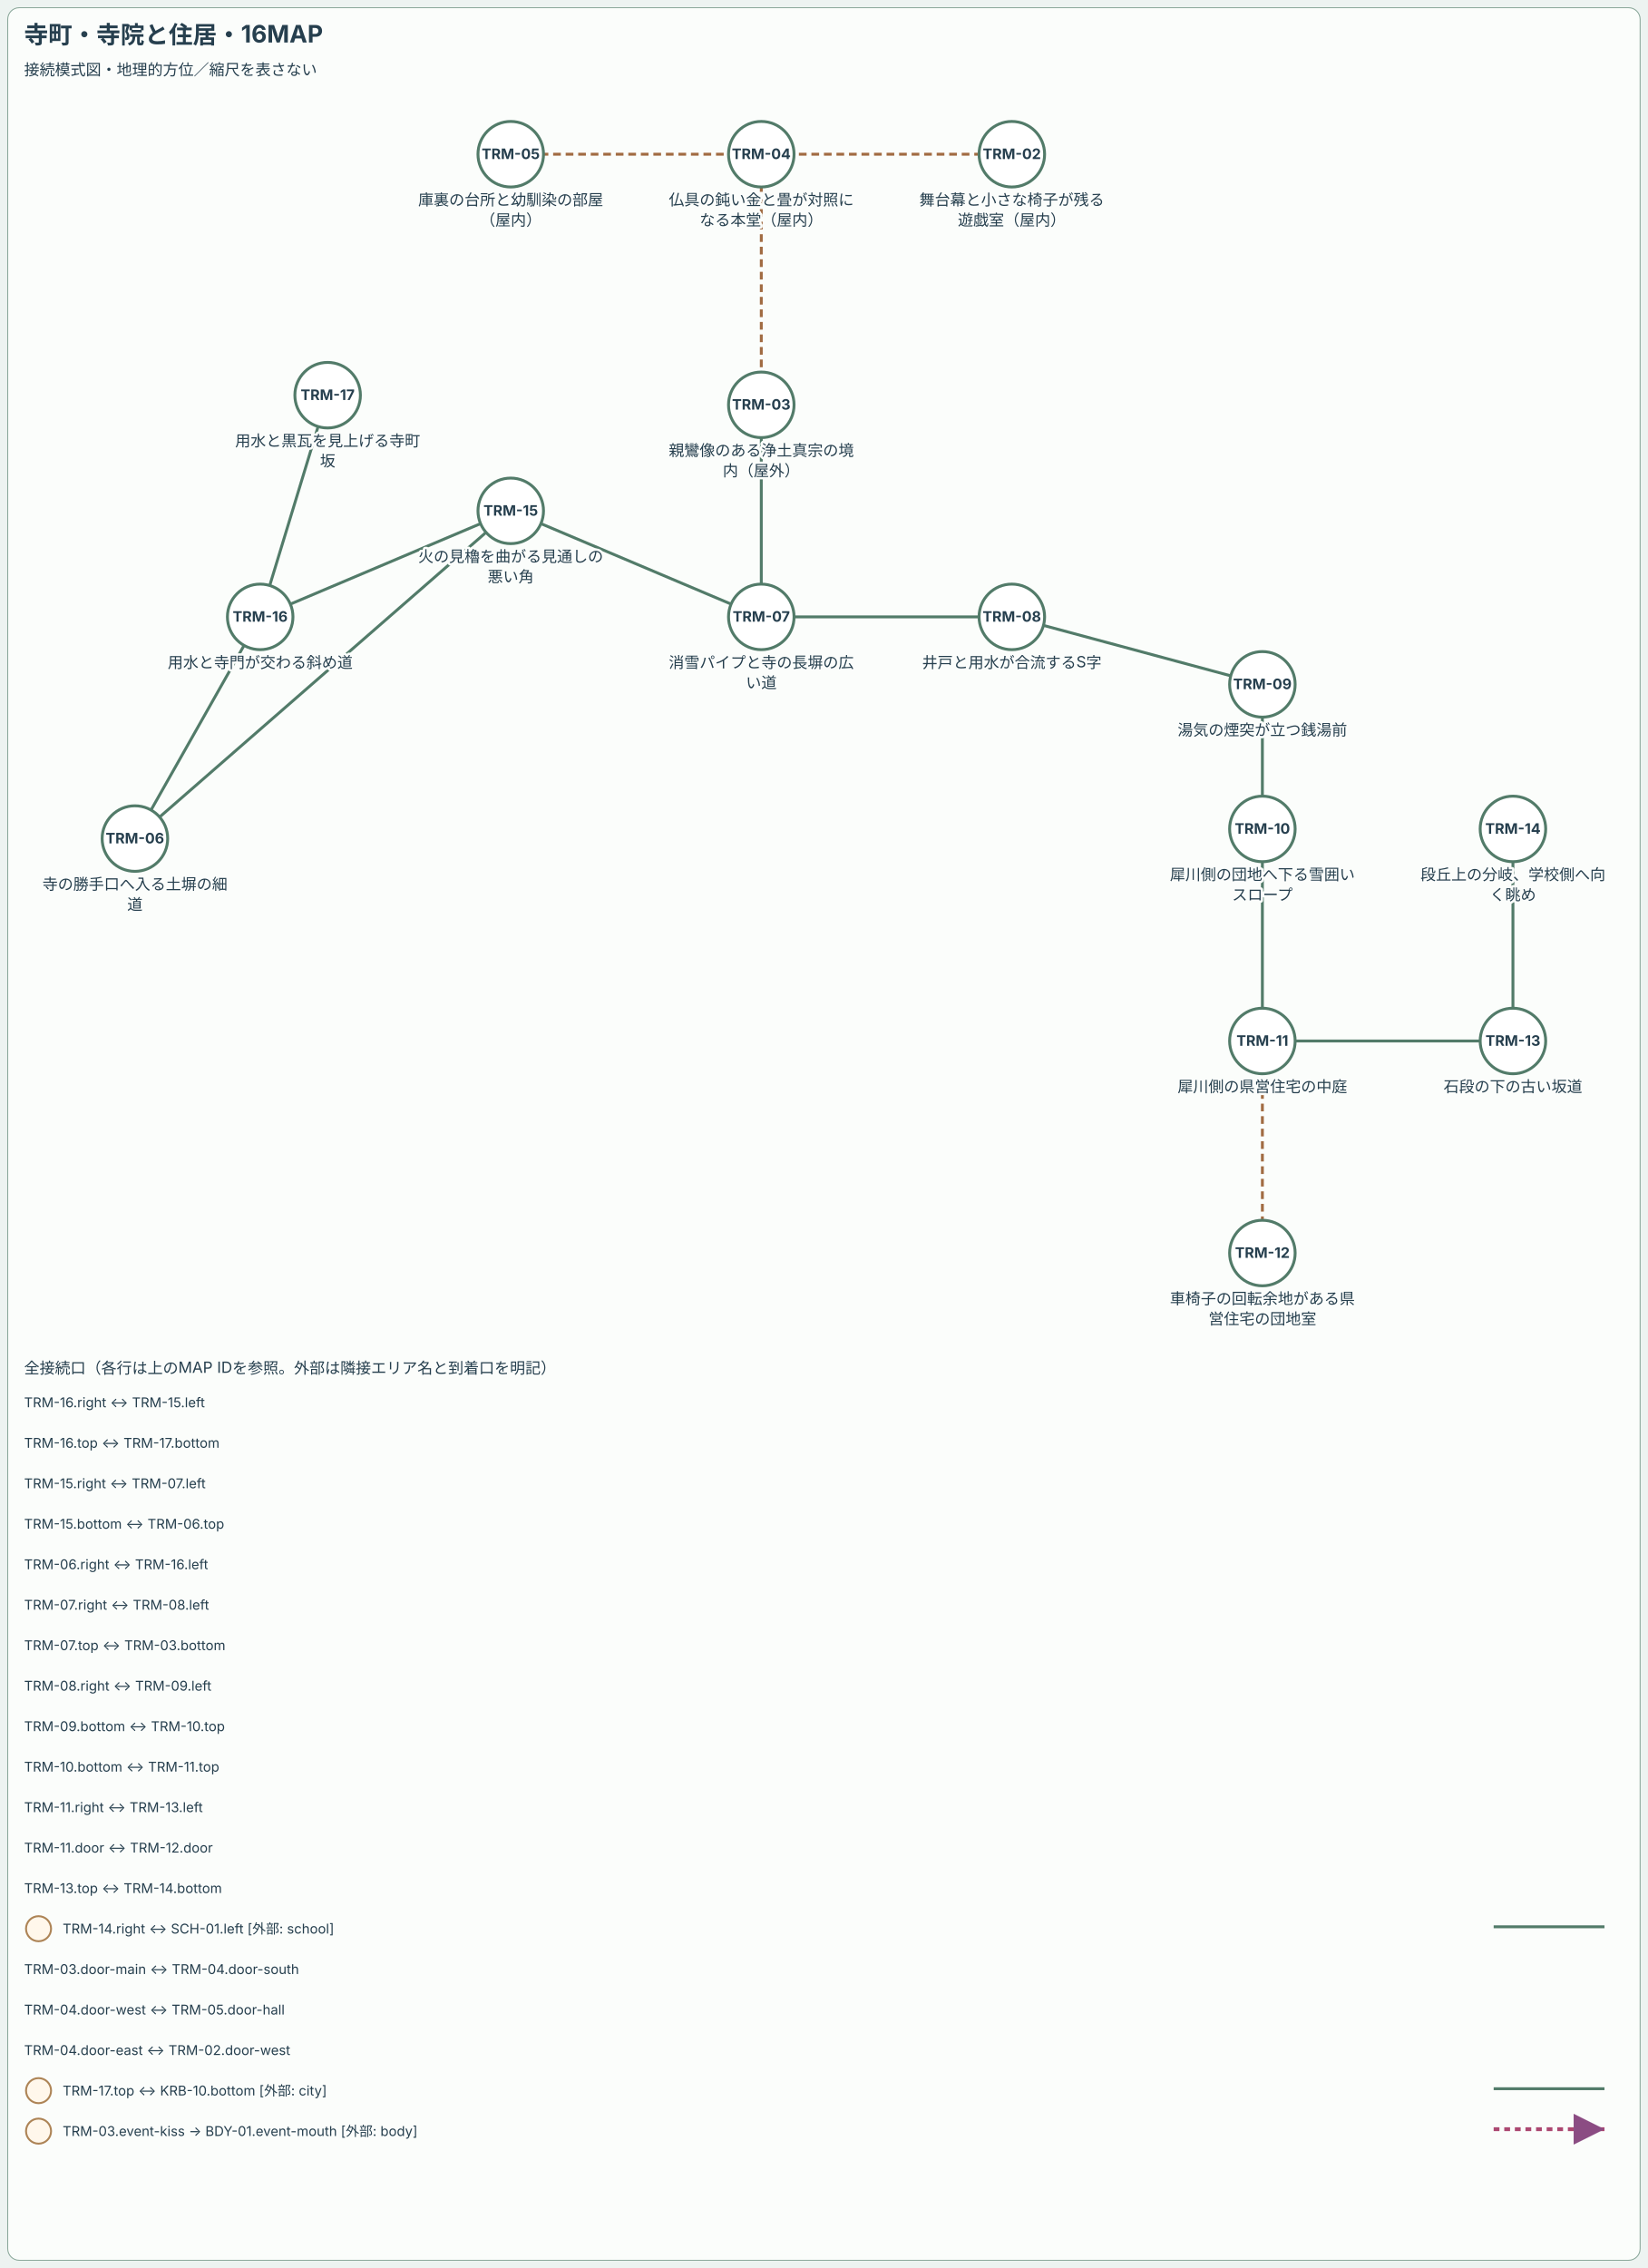
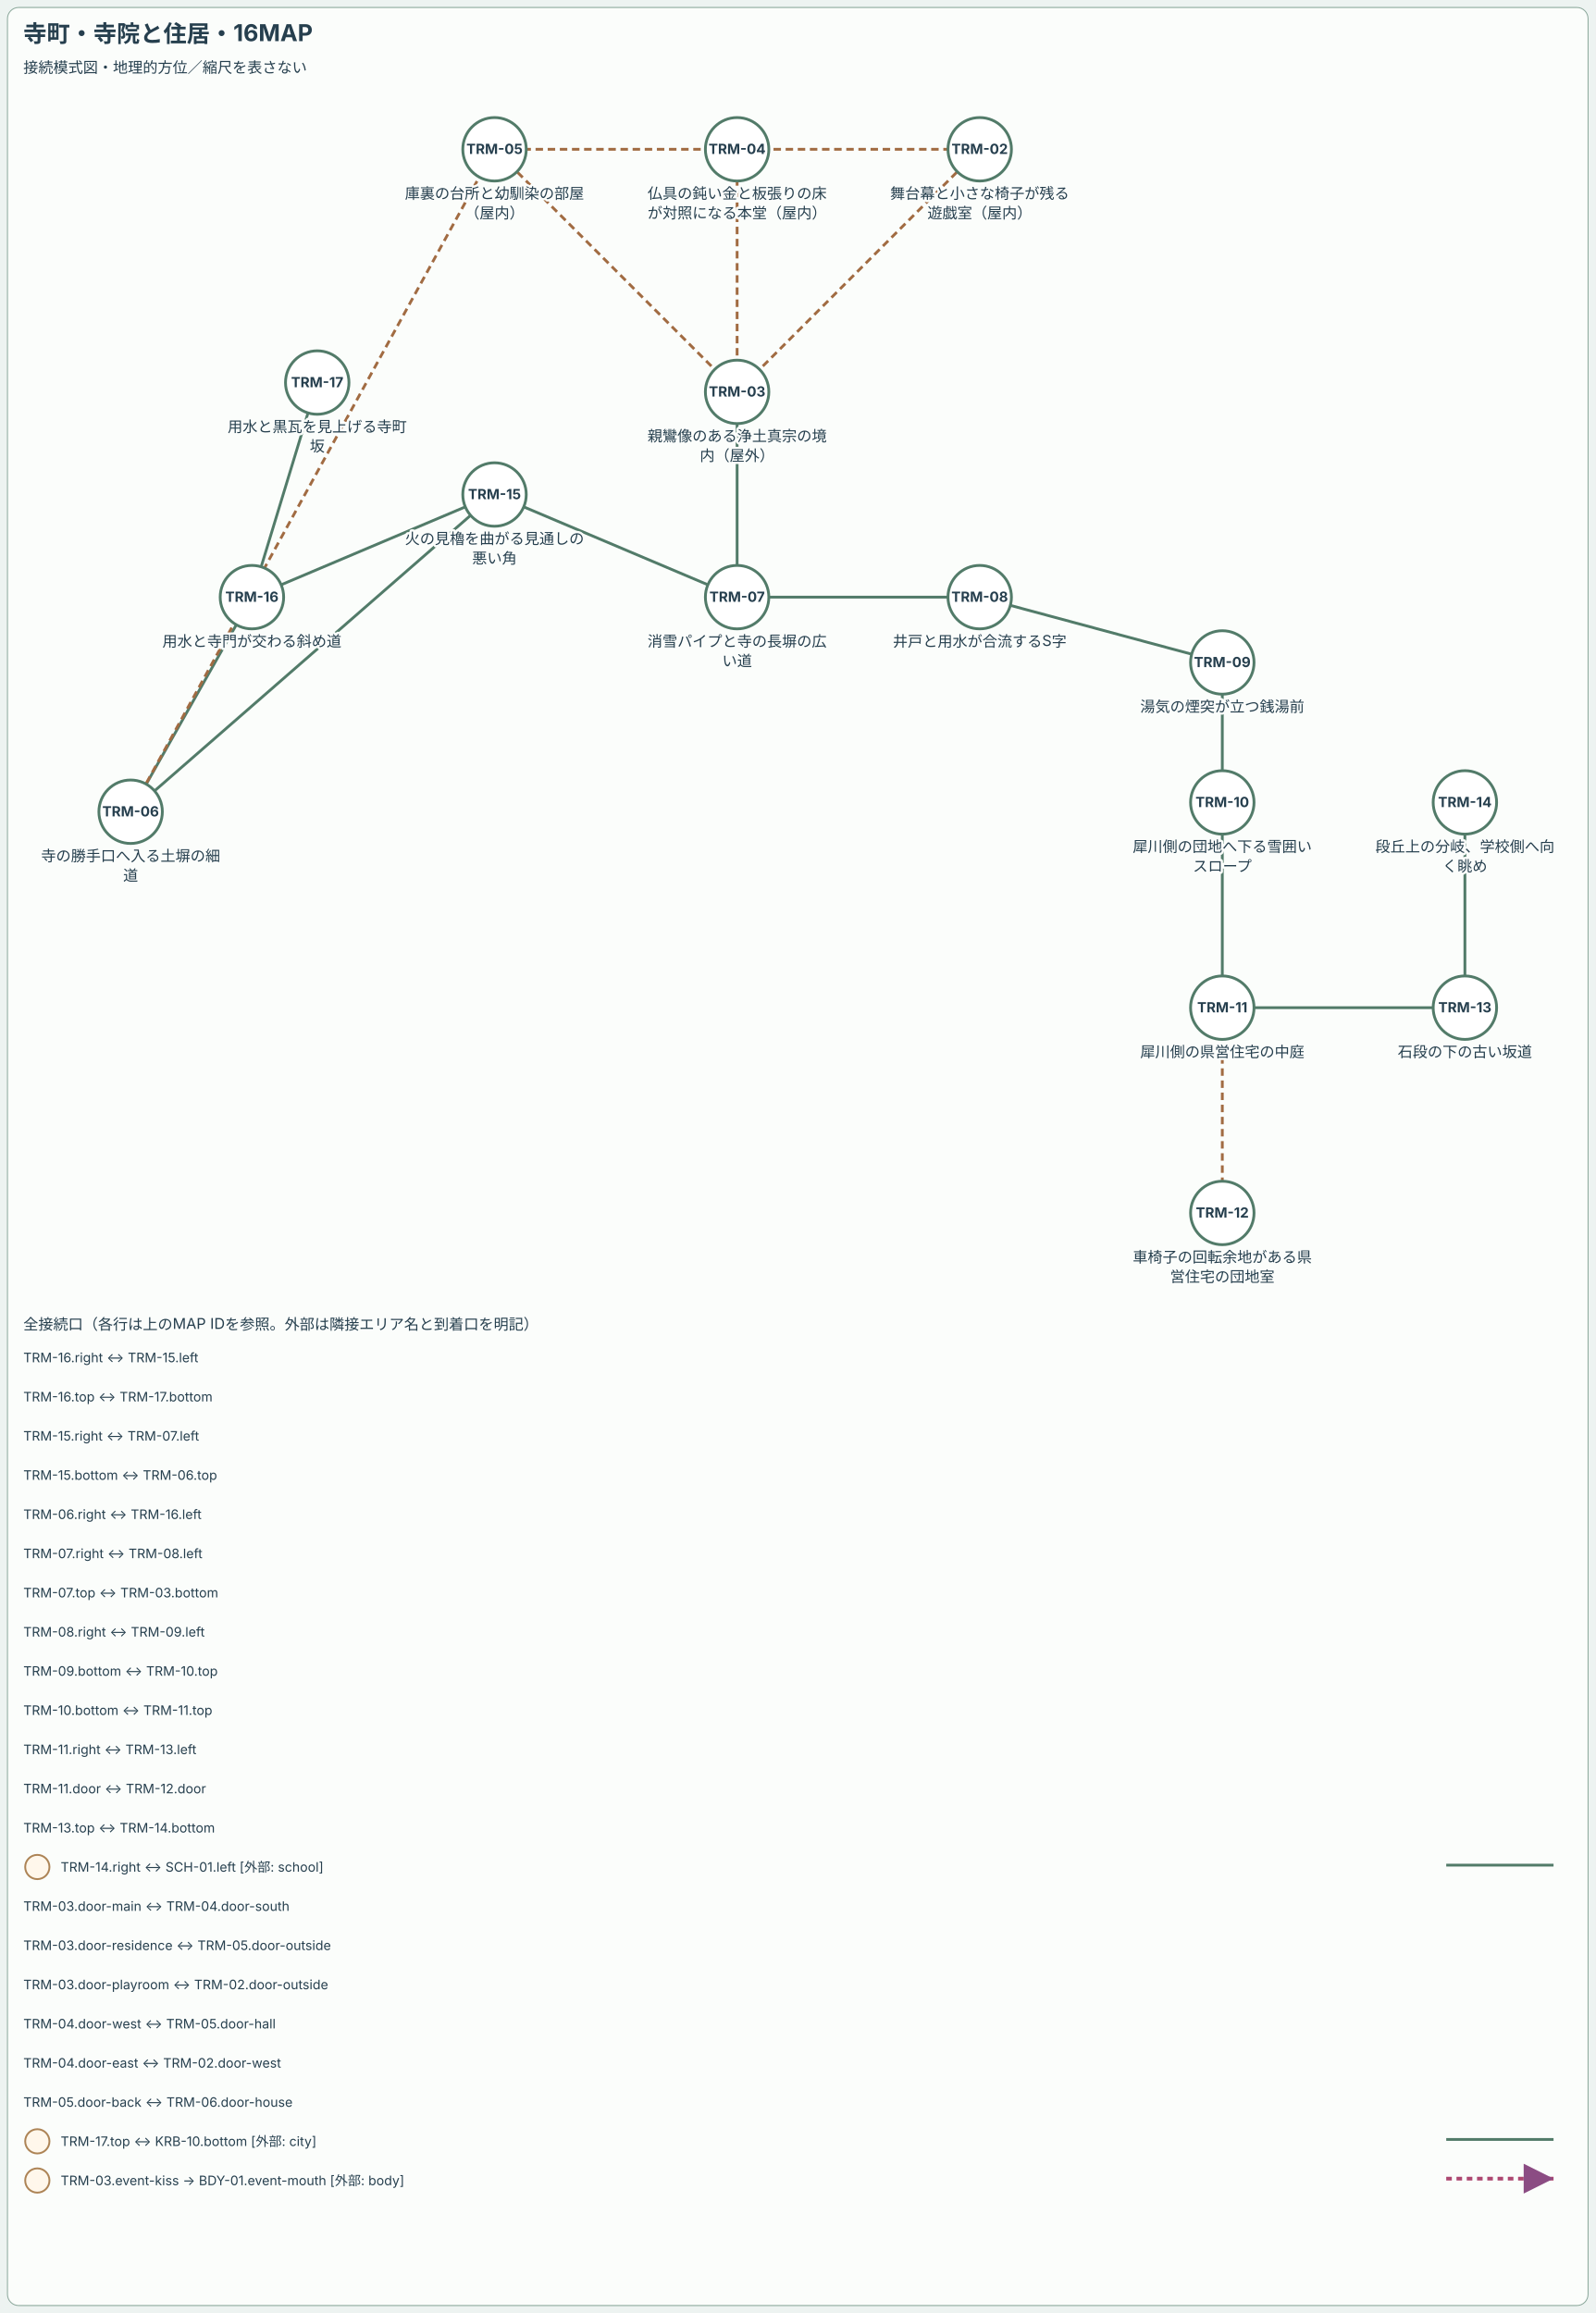
- <svg xmlns="http://www.w3.org/2000/svg" width="1710" height="2353" viewBox="0 0 1710 2353" role="img">
+ <svg xmlns="http://www.w3.org/2000/svg" width="1710" height="2479" viewBox="0 0 1710 2479" role="img">
  <defs>
    <marker id="directed-arrow" markerWidth="9" markerHeight="9" refX="8" refY="4" orient="auto">
      <path d="M0 0 L8 4 L0 8 Z" fill="#8b4c83" />
    </marker>
  </defs>
  <style>text{font-family:-apple-system,BlinkMacSystemFont,"Hiragino Sans",sans-serif;fill:#263f4e}.node{fill:#fff;stroke:#527b69;stroke-width:3}.ref{fill:#fff7eb;stroke:#ad8456;stroke-width:2}.edge{fill:none;stroke:#527b69;stroke-width:3}.door{fill:none;stroke:#a16b42;stroke-width:3;stroke-dasharray:8 5}.event{fill:none;stroke:#ac4871;stroke-width:4;stroke-dasharray:6 5}.oneway{fill:none;stroke:#5262a8;stroke-width:4}.id{font-size:15px;font-weight:bold;text-anchor:middle}.label{font-size:16px;text-anchor:middle;paint-order:stroke;stroke:#fbfdfb;stroke-width:5;stroke-linejoin:round}.note{font-size:16px}.small{font-size:14px}.heading{font-size:25px;font-weight:bold}</style>
-   <rect width="1710" height="2353" fill="#edf3f1" />
+   <rect width="1710" height="2479" fill="#edf3f1" />
  <g data-area="teramachi">
-     <rect x="8" y="8" width="1694" height="2337" rx="12" fill="#fbfdfb" stroke="#8aa79a" />
+     <rect x="8" y="8" width="1694" height="2463" rx="12" fill="#fbfdfb" stroke="#8aa79a" />
    <text x="25" y="45" class="heading">寺町・寺院と住居・16MAP</text>
    <text x="25" y="78" class="note">接続模式図・地理的方位／縮尺を表さない</text>
    <path class="edge" data-edge-id="TRM-16.right&gt;TRM-15.left:edge" data-kind="edge" data-from="TRM-16" data-to="TRM-15" data-from-port="right" data-to-port="left" d="M270 640 L530 530" />
    <path class="edge" data-edge-id="TRM-16.top&gt;TRM-17.bottom:edge" data-kind="edge" data-from="TRM-16" data-to="TRM-17" data-from-port="top" data-to-port="bottom" d="M270 640 L340 410" />
    <path class="edge" data-edge-id="TRM-15.right&gt;TRM-07.left:edge" data-kind="edge" data-from="TRM-15" data-to="TRM-07" data-from-port="right" data-to-port="left" d="M530 530 L790 640" />
    <path class="edge" data-edge-id="TRM-15.bottom&gt;TRM-06.top:edge" data-kind="edge" data-from="TRM-15" data-to="TRM-06" data-from-port="bottom" data-to-port="top" d="M530 530 L140 870" />
    <path class="edge" data-edge-id="TRM-06.right&gt;TRM-16.left:edge" data-kind="edge" data-from="TRM-06" data-to="TRM-16" data-from-port="right" data-to-port="left" d="M140 870 L270 640" />
    <path class="edge" data-edge-id="TRM-07.right&gt;TRM-08.left:edge" data-kind="edge" data-from="TRM-07" data-to="TRM-08" data-from-port="right" data-to-port="left" d="M790 640 L1050 640" />
    <path class="edge" data-edge-id="TRM-07.top&gt;TRM-03.bottom:edge" data-kind="edge" data-from="TRM-07" data-to="TRM-03" data-from-port="top" data-to-port="bottom" d="M790 640 L790 420" />
    <path class="edge" data-edge-id="TRM-08.right&gt;TRM-09.left:edge" data-kind="edge" data-from="TRM-08" data-to="TRM-09" data-from-port="right" data-to-port="left" d="M1050 640 L1310 710" />
    <path class="edge" data-edge-id="TRM-09.bottom&gt;TRM-10.top:edge" data-kind="edge" data-from="TRM-09" data-to="TRM-10" data-from-port="bottom" data-to-port="top" d="M1310 710 L1310 860" />
    <path class="edge" data-edge-id="TRM-10.bottom&gt;TRM-11.top:edge" data-kind="edge" data-from="TRM-10" data-to="TRM-11" data-from-port="bottom" data-to-port="top" d="M1310 860 L1310 1080" />
    <path class="edge" data-edge-id="TRM-11.right&gt;TRM-13.left:edge" data-kind="edge" data-from="TRM-11" data-to="TRM-13" data-from-port="right" data-to-port="left" d="M1310 1080 L1570 1080" />
    <path class="door" data-edge-id="TRM-11.door&gt;TRM-12.door:door" data-kind="door" data-from="TRM-11" data-to="TRM-12" data-from-port="door" data-to-port="door" d="M1310 1080 L1310 1300" />
    <path class="edge" data-edge-id="TRM-13.top&gt;TRM-14.bottom:edge" data-kind="edge" data-from="TRM-13" data-to="TRM-14" data-from-port="top" data-to-port="bottom" d="M1570 1080 L1570 860" />
    <path class="door" data-edge-id="TRM-03.door-main&gt;TRM-04.door-south:door" data-kind="door" data-from="TRM-03" data-to="TRM-04" data-from-port="door-main" data-to-port="door-south" d="M790 420 L790 160" />
+     <path class="door" data-edge-id="TRM-03.door-residence&gt;TRM-05.door-outside:door" data-kind="door" data-from="TRM-03" data-to="TRM-05" data-from-port="door-residence" data-to-port="door-outside" d="M790 420 L530 160" />
+     <path class="door" data-edge-id="TRM-03.door-playroom&gt;TRM-02.door-outside:door" data-kind="door" data-from="TRM-03" data-to="TRM-02" data-from-port="door-playroom" data-to-port="door-outside" d="M790 420 L1050 160" />
    <path class="door" data-edge-id="TRM-04.door-west&gt;TRM-05.door-hall:door" data-kind="door" data-from="TRM-04" data-to="TRM-05" data-from-port="door-west" data-to-port="door-hall" d="M790 160 L530 160" />
    <path class="door" data-edge-id="TRM-04.door-east&gt;TRM-02.door-west:door" data-kind="door" data-from="TRM-04" data-to="TRM-02" data-from-port="door-east" data-to-port="door-west" d="M790 160 L1050 160" />
+     <path class="door" data-edge-id="TRM-05.door-back&gt;TRM-06.door-house:door" data-kind="door" data-from="TRM-05" data-to="TRM-06" data-from-port="door-back" data-to-port="door-house" d="M530 160 L140 870" />
    <circle class="node" data-map="TRM-02" cx="1050" cy="160" r="34" />
    <text class="id" x="1050" y="165">TRM-02</text>
    <text x="1050" y="213" class="label">舞台幕と小さな椅子が残る</text>
    <text x="1050" y="234" class="label">遊戯室（屋内）</text>
    <circle class="node" data-map="TRM-03" cx="790" cy="420" r="34" />
    <text class="id" x="790" y="425">TRM-03</text>
    <text x="790" y="473" class="label">親鸞像のある浄土真宗の境</text>
    <text x="790" y="494" class="label">内（屋外）</text>
    <circle class="node" data-map="TRM-04" cx="790" cy="160" r="34" />
    <text class="id" x="790" y="165">TRM-04</text>
-     <text x="790" y="213" class="label">仏具の鈍い金と畳が対照に</text>
-     <text x="790" y="234" class="label">なる本堂（屋内）</text>
+     <text x="790" y="213" class="label">仏具の鈍い金と板張りの床</text>
+     <text x="790" y="234" class="label">が対照になる本堂（屋内）</text>
    <circle class="node" data-map="TRM-05" cx="530" cy="160" r="34" />
    <text class="id" x="530" y="165">TRM-05</text>
    <text x="530" y="213" class="label">庫裏の台所と幼馴染の部屋</text>
    <text x="530" y="234" class="label">（屋内）</text>
    <circle class="node" data-map="TRM-06" cx="140" cy="870" r="34" />
    <text class="id" x="140" y="875">TRM-06</text>
    <text x="140" y="923" class="label">寺の勝手口へ入る土塀の細</text>
    <text x="140" y="944" class="label">道</text>
    <circle class="node" data-map="TRM-07" cx="790" cy="640" r="34" />
    <text class="id" x="790" y="645">TRM-07</text>
    <text x="790" y="693" class="label">消雪パイプと寺の長塀の広</text>
    <text x="790" y="714" class="label">い道</text>
    <circle class="node" data-map="TRM-08" cx="1050" cy="640" r="34" />
    <text class="id" x="1050" y="645">TRM-08</text>
    <text x="1050" y="693" class="label">井戸と用水が合流するS字</text>
    <circle class="node" data-map="TRM-09" cx="1310" cy="710" r="34" />
    <text class="id" x="1310" y="715">TRM-09</text>
    <text x="1310" y="763" class="label">湯気の煙突が立つ銭湯前</text>
    <circle class="node" data-map="TRM-10" cx="1310" cy="860" r="34" />
    <text class="id" x="1310" y="865">TRM-10</text>
    <text x="1310" y="913" class="label">犀川側の団地へ下る雪囲い</text>
    <text x="1310" y="934" class="label">スロープ</text>
    <circle class="node" data-map="TRM-11" cx="1310" cy="1080" r="34" />
    <text class="id" x="1310" y="1085">TRM-11</text>
    <text x="1310" y="1133" class="label">犀川側の県営住宅の中庭</text>
    <circle class="node" data-map="TRM-12" cx="1310" cy="1300" r="34" />
    <text class="id" x="1310" y="1305">TRM-12</text>
    <text x="1310" y="1353" class="label">車椅子の回転余地がある県</text>
    <text x="1310" y="1374" class="label">営住宅の団地室</text>
    <circle class="node" data-map="TRM-13" cx="1570" cy="1080" r="34" />
    <text class="id" x="1570" y="1085">TRM-13</text>
    <text x="1570" y="1133" class="label">石段の下の古い坂道</text>
    <circle class="node" data-map="TRM-14" cx="1570" cy="860" r="34" />
    <text class="id" x="1570" y="865">TRM-14</text>
    <text x="1570" y="913" class="label">段丘上の分岐、学校側へ向</text>
    <text x="1570" y="934" class="label">く眺め</text>
    <circle class="node" data-map="TRM-15" cx="530" cy="530" r="34" />
    <text class="id" x="530" y="535">TRM-15</text>
    <text x="530" y="583" class="label">火の見櫓を曲がる見通しの</text>
    <text x="530" y="604" class="label">悪い角</text>
    <circle class="node" data-map="TRM-16" cx="270" cy="640" r="34" />
    <text class="id" x="270" y="645">TRM-16</text>
    <text x="270" y="693" class="label">用水と寺門が交わる斜め道</text>
    <circle class="node" data-map="TRM-17" cx="340" cy="410" r="34" />
    <text class="id" x="340" y="415">TRM-17</text>
    <text x="340" y="463" class="label">用水と黒瓦を見上げる寺町</text>
    <text x="340" y="484" class="label">坂</text>
    <text x="25" y="1425" class="note">全接続口（各行は上のMAP IDを参照。外部は隣接エリア名と到着口を明記）</text>
    <text x="25" y="1460" class="small">TRM-16.right ↔ TRM-15.left</text>
    <text x="25" y="1502" class="small">TRM-16.top ↔ TRM-17.bottom</text>
    <text x="25" y="1544" class="small">TRM-15.right ↔ TRM-07.left</text>
    <text x="25" y="1586" class="small">TRM-15.bottom ↔ TRM-06.top</text>
    <text x="25" y="1628" class="small">TRM-06.right ↔ TRM-16.left</text>
    <text x="25" y="1670" class="small">TRM-07.right ↔ TRM-08.left</text>
    <text x="25" y="1712" class="small">TRM-07.top ↔ TRM-03.bottom</text>
    <text x="25" y="1754" class="small">TRM-08.right ↔ TRM-09.left</text>
    <text x="25" y="1796" class="small">TRM-09.bottom ↔ TRM-10.top</text>
    <text x="25" y="1838" class="small">TRM-10.bottom ↔ TRM-11.top</text>
    <text x="25" y="1880" class="small">TRM-11.right ↔ TRM-13.left</text>
    <text x="25" y="1922" class="small">TRM-11.door ↔ TRM-12.door</text>
    <text x="25" y="1964" class="small">TRM-13.top ↔ TRM-14.bottom</text>
    <circle class="ref" data-reference-map="SCH-01" data-reference="SCH-01" cx="40" cy="2001" r="13" />
    <text x="65" y="2006" class="small">TRM-14.right ↔ SCH-01.left  [外部: school]</text>
    <path class="edge" data-edge-id="TRM-14.right&gt;SCH-01.left:edge" data-kind="edge" data-from="TRM-14" data-to="SCH-01" data-from-port="right" data-to-port="left" d="M1550 1999 L1665 1999" />
    <text x="25" y="2048" class="small">TRM-03.door-main ↔ TRM-04.door-south</text>
-     <text x="25" y="2090" class="small">TRM-04.door-west ↔ TRM-05.door-hall</text>
-     <text x="25" y="2132" class="small">TRM-04.door-east ↔ TRM-02.door-west</text>
-     <circle class="ref" data-reference-map="KRB-10" data-reference="KRB-10" cx="40" cy="2169" r="13" />
-     <text x="65" y="2174" class="small">TRM-17.top ↔ KRB-10.bottom  [外部: city]</text>
-     <path class="edge" data-edge-id="TRM-17.top&gt;KRB-10.bottom:edge" data-kind="edge" data-from="TRM-17" data-to="KRB-10" data-from-port="top" data-to-port="bottom" d="M1550 2167 L1665 2167" />
-     <circle class="ref" data-reference-map="BDY-01" data-reference="BDY-01" cx="40" cy="2211" r="13" />
-     <text x="65" y="2216" class="small">TRM-03.event-kiss → BDY-01.event-mouth  [外部: body]</text>
-     <path class="event" data-edge-id="TRM-03.event-kiss&gt;BDY-01.event-mouth:event" data-kind="event" data-from="TRM-03" data-to="BDY-01" data-from-port="event-kiss" data-to-port="event-mouth" d="M1550 2209 L1665 2209" marker-end="url(#directed-arrow)" />
+     <text x="25" y="2090" class="small">TRM-03.door-residence ↔ TRM-05.door-outside</text>
+     <text x="25" y="2132" class="small">TRM-03.door-playroom ↔ TRM-02.door-outside</text>
+     <text x="25" y="2174" class="small">TRM-04.door-west ↔ TRM-05.door-hall</text>
+     <text x="25" y="2216" class="small">TRM-04.door-east ↔ TRM-02.door-west</text>
+     <text x="25" y="2258" class="small">TRM-05.door-back ↔ TRM-06.door-house</text>
+     <circle class="ref" data-reference-map="KRB-10" data-reference="KRB-10" cx="40" cy="2295" r="13" />
+     <text x="65" y="2300" class="small">TRM-17.top ↔ KRB-10.bottom  [外部: city]</text>
+     <path class="edge" data-edge-id="TRM-17.top&gt;KRB-10.bottom:edge" data-kind="edge" data-from="TRM-17" data-to="KRB-10" data-from-port="top" data-to-port="bottom" d="M1550 2293 L1665 2293" />
+     <circle class="ref" data-reference-map="BDY-01" data-reference="BDY-01" cx="40" cy="2337" r="13" />
+     <text x="65" y="2342" class="small">TRM-03.event-kiss → BDY-01.event-mouth  [外部: body]</text>
+     <path class="event" data-edge-id="TRM-03.event-kiss&gt;BDY-01.event-mouth:event" data-kind="event" data-from="TRM-03" data-to="BDY-01" data-from-port="event-kiss" data-to-port="event-mouth" d="M1550 2335 L1665 2335" marker-end="url(#directed-arrow)" />
  </g>
</svg>
